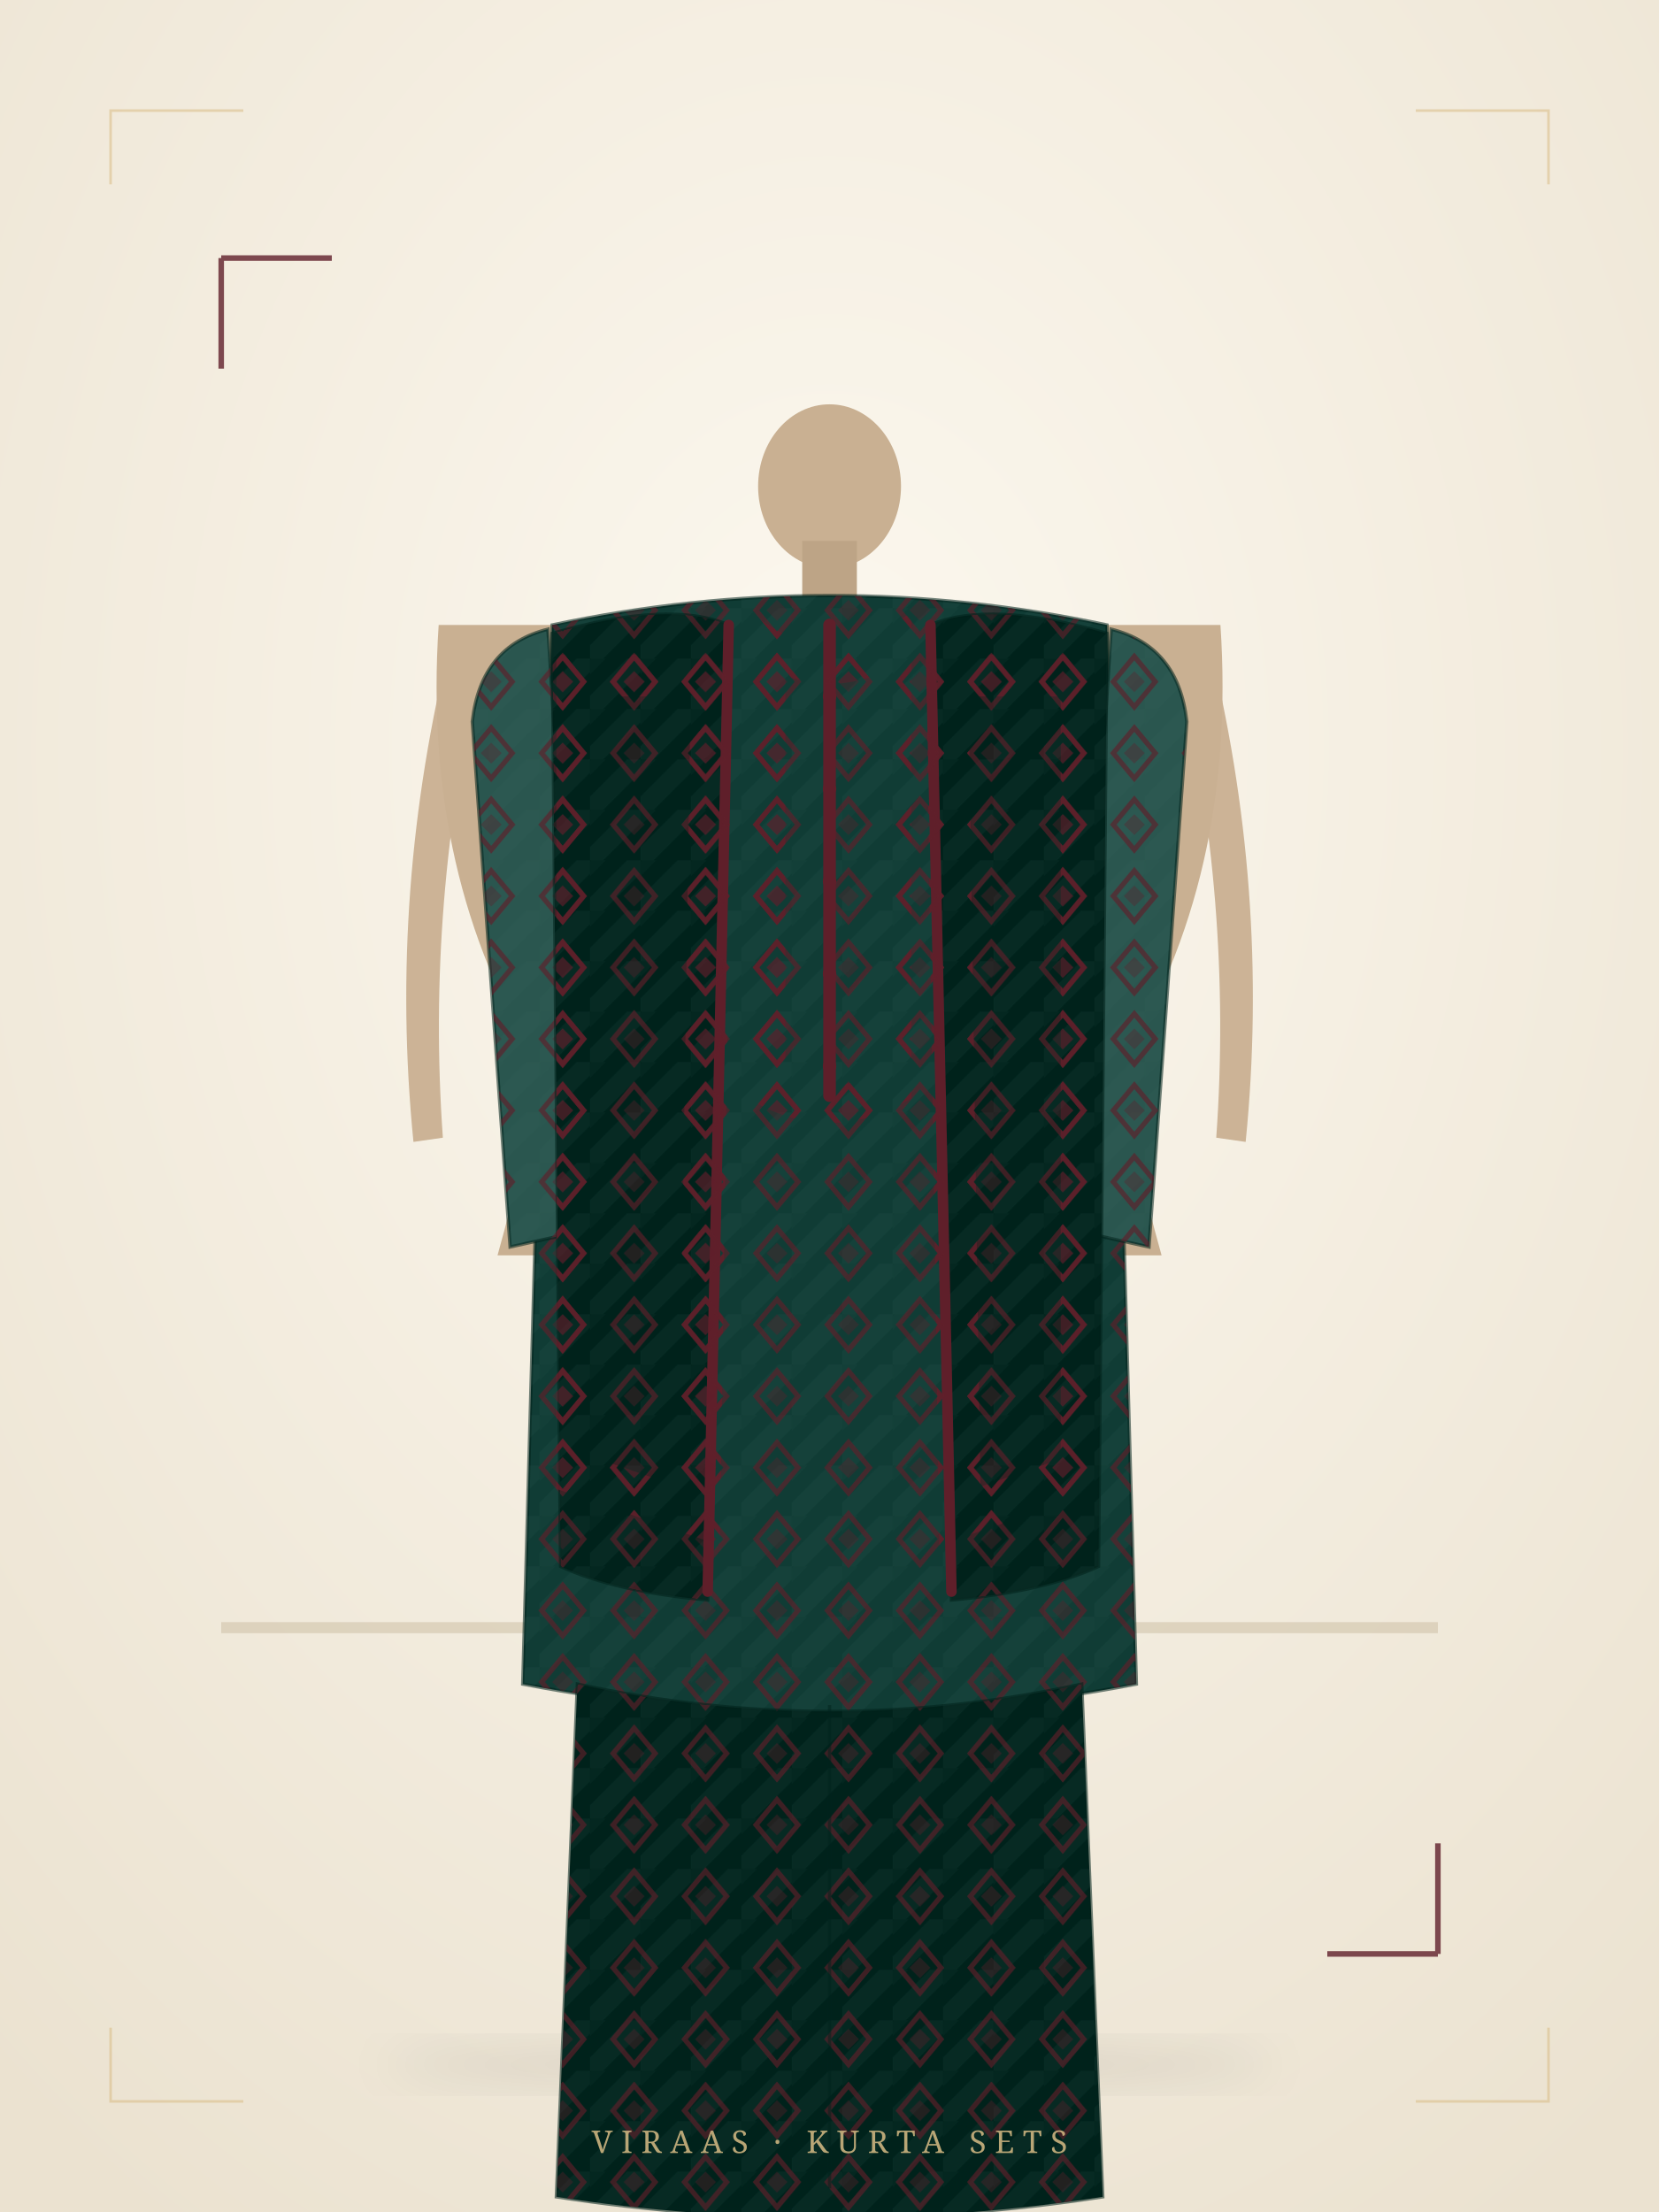
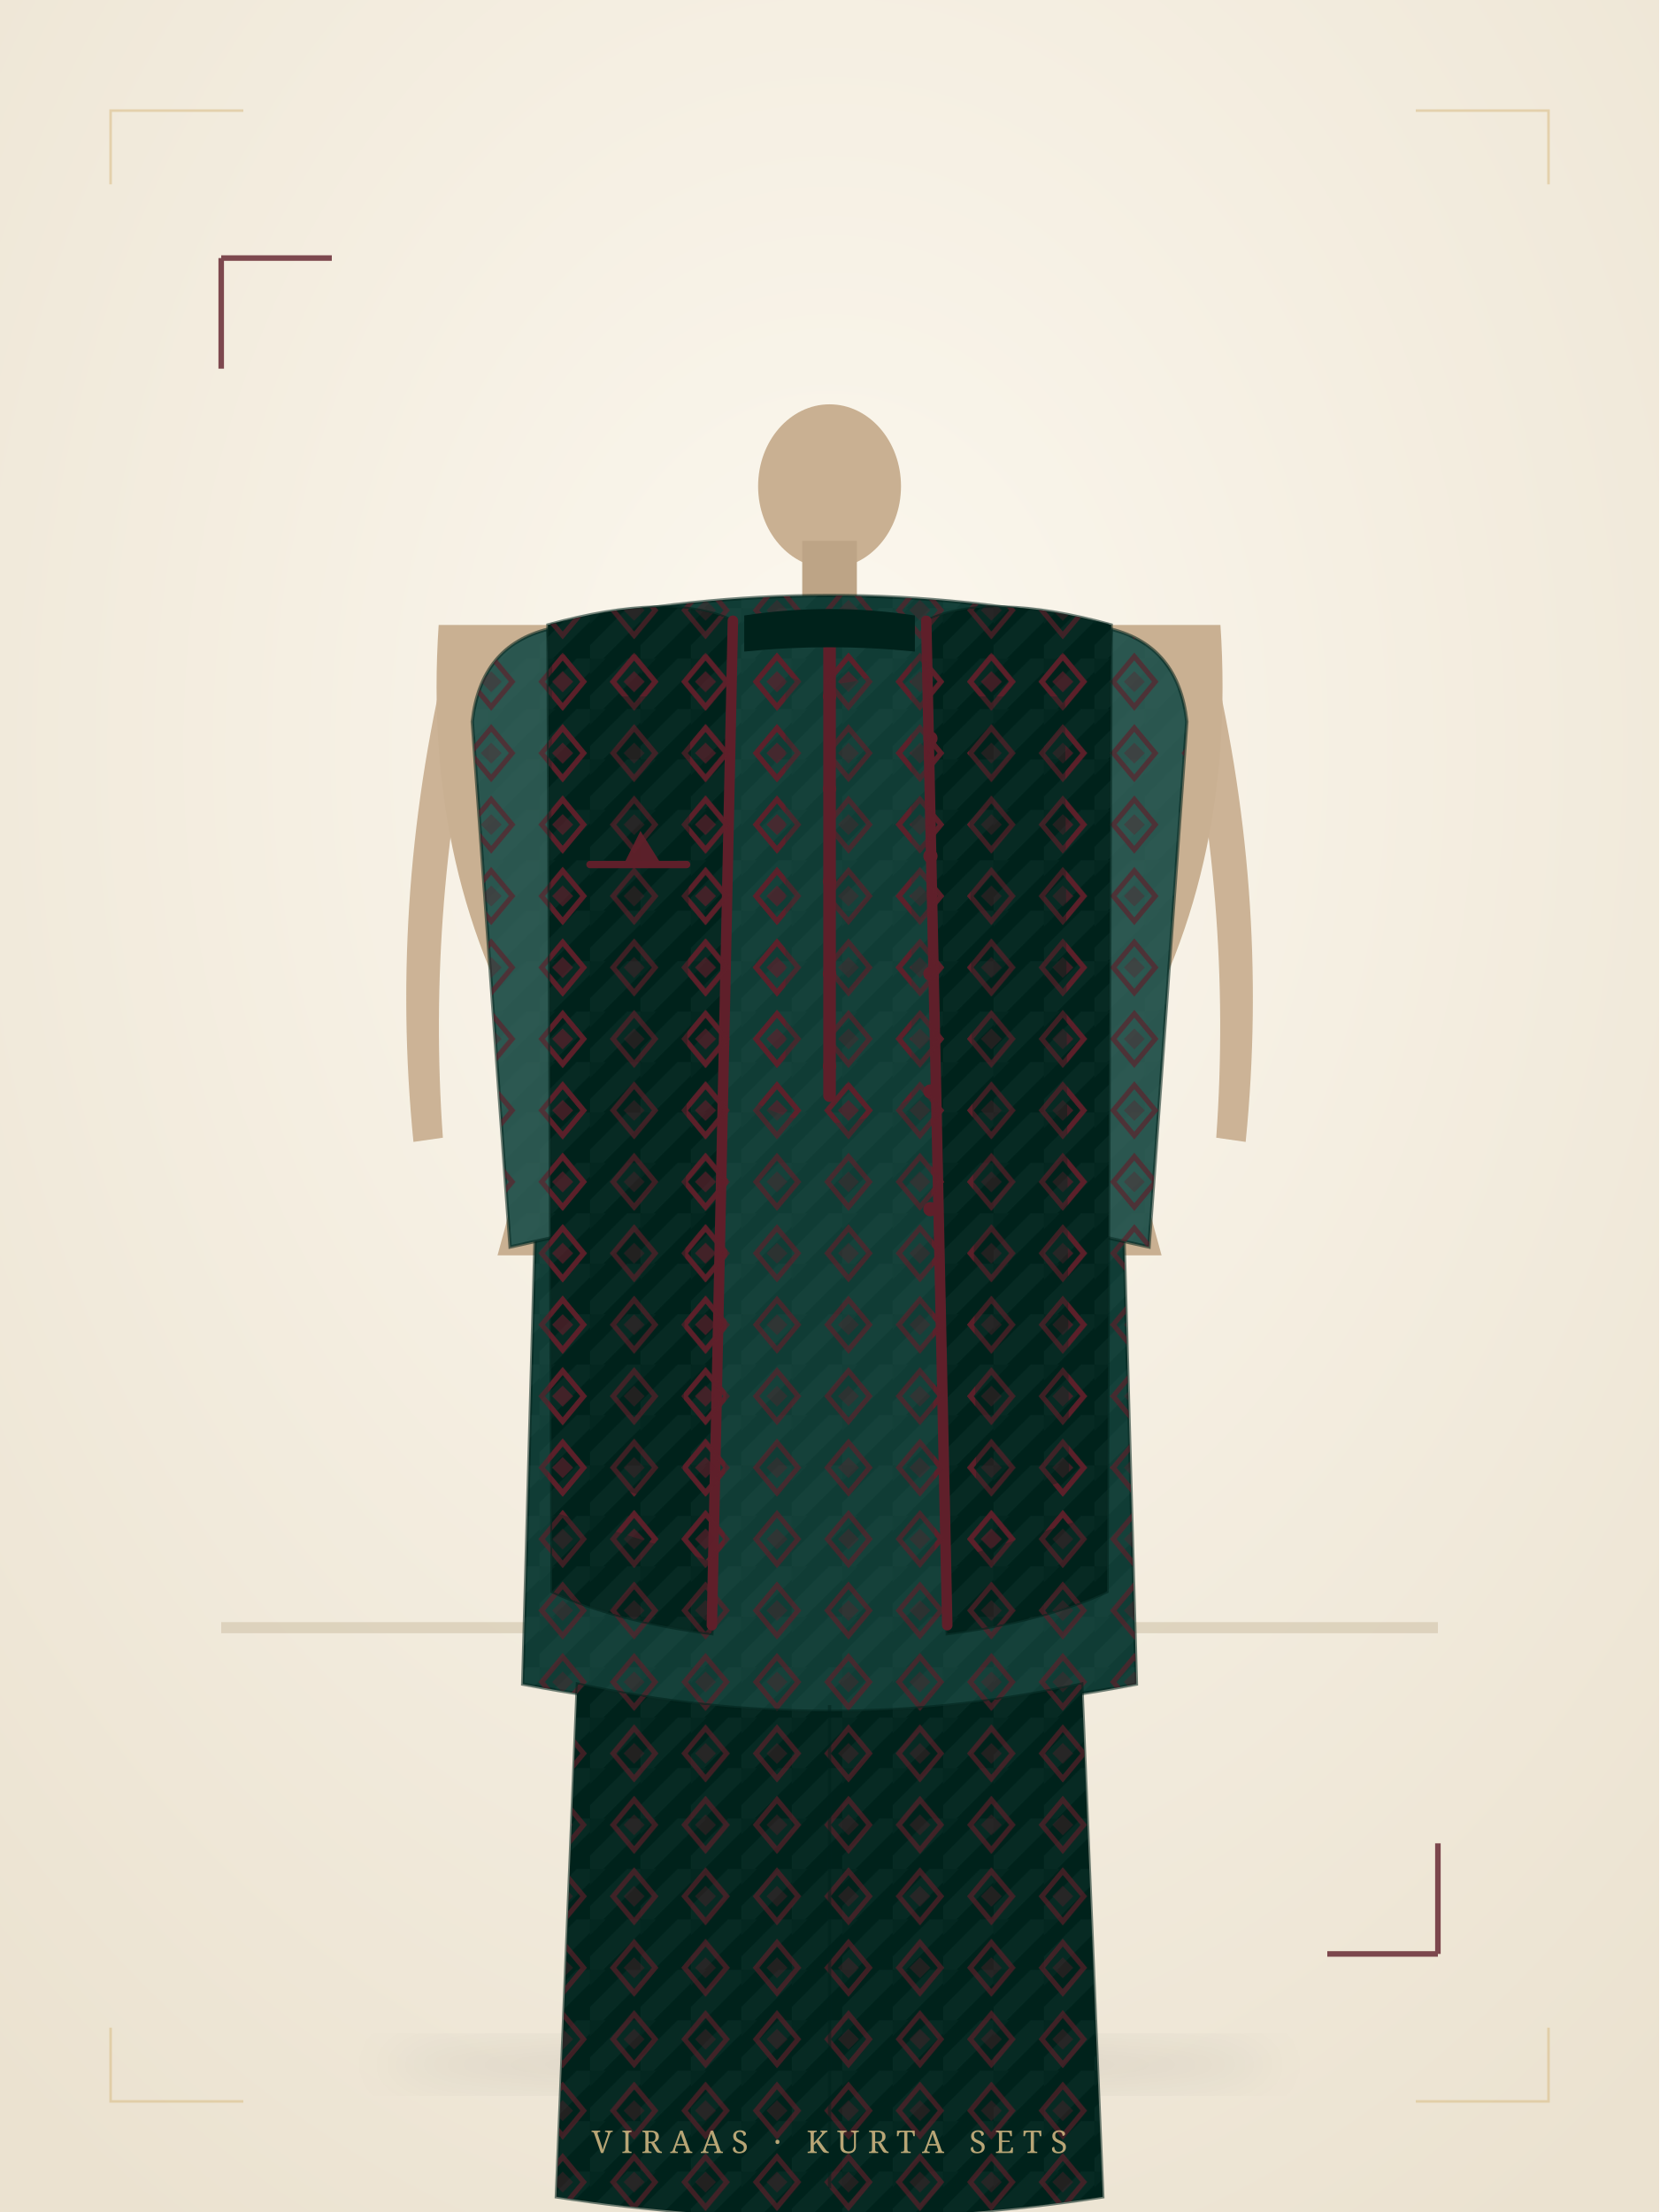
<svg xmlns="http://www.w3.org/2000/svg" viewBox="0 0 900 1200" width="900" height="1200">
  <defs>
    <pattern id="f-vz7ap9c" patternUnits="userSpaceOnUse" width="24" height="24">
      <path d="M-8 32 L32 -8" stroke="#38645d" stroke-width="9" opacity="0.12" />
      <path d="M-8 12 L12 -8" stroke="#38645d" stroke-width="5" opacity="0.08" />
    </pattern>
    <pattern id="k-vz7ap9c" patternUnits="userSpaceOnUse" width="34" height="34">
      <g opacity="0.9">
        <path d="M17 5 l10 12 -10 12 -10 -12z" fill="none" stroke="#5F1F2A" stroke-width="2.4" />
        <path d="M17 12 l5 5 -5 5 -5 -5z" fill="#5F1F2A" opacity="0.55" />
      </g>
    </pattern>
    <radialGradient id="bgA" cx="50%" cy="34%" r="78%">
      <stop offset="0%" stop-color="#FCF8EF" />
      <stop offset="100%" stop-color="#EBE2D0" />
    </radialGradient>
    <filter id="soft">
      <feGaussianBlur stdDeviation="14" />
    </filter>
    <filter id="soft2">
      <feGaussianBlur stdDeviation="5" />
    </filter>
  </defs>
  <rect width="900" height="1200" fill="url(#bgA)" />
  <ellipse cx="450" cy="1120" rx="240" ry="14" fill="#000" opacity="0.09" filter="url(#soft)" />
  <rect x="120" y="880" width="660" height="6" fill="#C9BBA0" opacity="0.5" />
  <g transform="translate(450 640) scale(1.14) translate(-450 -560)">
    <g>
      <ellipse cx="450" cy="230" rx="34" ry="39" fill="#C9B092" />
      <path d="M437 256 h26 v46 h-26z" fill="#bda486" />
      <path d="M270 302 q-30 120 -18 240 l14 -2 q-8 -112 18 -224z" fill="#C9B092" opacity="0.95" />
      <path d="M630 302 q30 120 18 240 l-14 -2 q8 -112 -18 -224z" fill="#C9B092" opacity="0.95" />
      <path d="M264 296 Q256 416 312 506 Q306 546 292 596 L608 596 Q594 546 588 506 Q644 416 636 296 Z" fill="#C9B092" />
    </g>
    <clipPath id="cc-vz7ap9c-1">
      <path d="M318 296 Q450 268 582 296 L596 800 Q450 828 304 800 Z" />
    </clipPath>
    <path d="M318 296 Q450 268 582 296 L596 800 Q450 828 304 800 Z" fill="#103C35" stroke="#00221b" stroke-width="1.6" stroke-opacity="0.55" />
    <g clip-path="url(#cc-vz7ap9c-1)">
      <path d="M318 296 Q450 268 582 296 L596 800 Q450 828 304 800 Z" fill="url(#f-vz7ap9c)" />
      <path d="M318 296 Q450 268 582 296 L596 800 Q450 828 304 800 Z" fill="url(#k-vz7ap9c)" opacity="0.72" />
    </g>
    <path d="M450 296 V520" fill="none" stroke="#5F1F2A" stroke-width="6" stroke-linecap="round" />
    <g>
      <circle cx="450" cy="330" r="3.2" fill="#5F1F2A" />
      <circle cx="450" cy="374" r="3.2" fill="#5F1F2A" />
      <circle cx="450" cy="418" r="3.2" fill="#5F1F2A" />
      <circle cx="450" cy="462" r="3.2" fill="#5F1F2A" />
      <circle cx="450" cy="506" r="3.2" fill="#5F1F2A" />
    </g>
    <clipPath id="cc-vz7ap9c-2">
      <path d="M316 298 q-32 8 -36 44 l18 250 l36 -8 z" />
    </clipPath>
    <path d="M316 298 q-32 8 -36 44 l18 250 l36 -8 z" fill="#2a564f" stroke="#00221b" stroke-width="1.6" stroke-opacity="0.55" />
    <g clip-path="url(#cc-vz7ap9c-2)">
      <path d="M316 298 q-32 8 -36 44 l18 250 l36 -8 z" fill="url(#f-vz7ap9c)" />
      <path d="M316 298 q-32 8 -36 44 l18 250 l36 -8 z" fill="url(#k-vz7ap9c)" opacity="0.72" />
    </g>
    <clipPath id="cc-vz7ap9c-3">
      <path d="M584 298 q32 8 36 44 l-18 250 l-36 -8 z" />
    </clipPath>
    <path d="M584 298 q32 8 36 44 l-18 250 l-36 -8 z" fill="#2a564f" stroke="#00221b" stroke-width="1.6" stroke-opacity="0.55" />
    <g clip-path="url(#cc-vz7ap9c-3)">
      <path d="M584 298 q32 8 36 44 l-18 250 l-36 -8 z" fill="url(#f-vz7ap9c)" />
      <path d="M584 298 q32 8 36 44 l-18 250 l-36 -8 z" fill="url(#k-vz7ap9c)" opacity="0.72" />
    </g>
    <path d="M420 306 q30 18 60 0 l0 210 q-30 16 -60 0z" fill="none" stroke="url(#k-vz7ap9c)" stroke-width="18" stroke-linecap="round" opacity="0.95" />
    <clipPath id="cc-vz7ap9c-4">
      <path d="M330 800 Q450 826 570 800 L580 1044 Q450 1064 320 1044 Z" />
    </clipPath>
    <path d="M330 800 Q450 826 570 800 L580 1044 Q450 1064 320 1044 Z" fill="#00221b" stroke="#00221b" stroke-width="1.6" stroke-opacity="0.55" />
    <g clip-path="url(#cc-vz7ap9c-4)">
      <path d="M330 800 Q450 826 570 800 L580 1044 Q450 1064 320 1044 Z" fill="url(#f-vz7ap9c)" />
      <path d="M330 800 Q450 826 570 800 L580 1044 Q450 1064 320 1044 Z" fill="url(#k-vz7ap9c)" opacity="0.72" />
    </g>
    <g stroke="#00221b" stroke-width="1.6" opacity="0.5" fill="none">
      <path d="M450 810 V1040" />
    </g>
    <g fill="#2A2E2C" opacity="0.95">
      <path d="M392 1062 q-16 18 6 24 h46 q10 -12 -4 -24z" />
      <path d="M508 1062 q16 18 -6 24 h-46 q-10 -12 4 -24z" />
    </g>
    <clipPath id="cc-vz7ap9c-5">
-       <path d="M318 300 Q374 284 402 296 L392 760 Q348 756 322 744 Z" />
+       <path d="M316 296 Q374 280 404 294 L394 776 Q348 770 318 756 Z" />
    </clipPath>
-     <path d="M318 300 Q374 284 402 296 L392 760 Q348 756 322 744 Z" fill="#00221b" stroke="#00221b" stroke-width="1.6" stroke-opacity="0.55" />
+     <path d="M316 296 Q374 280 404 294 L394 776 Q348 770 318 756 Z" fill="#00221b" stroke="#00221b" stroke-width="1.6" stroke-opacity="0.55" />
    <g clip-path="url(#cc-vz7ap9c-5)">
-       <path d="M318 300 Q374 284 402 296 L392 760 Q348 756 322 744 Z" fill="url(#f-vz7ap9c)" />
-       <path d="M318 300 Q374 284 402 296 L392 760 Q348 756 322 744 Z" fill="url(#k-vz7ap9c)" opacity="0.72" />
+       <path d="M316 296 Q374 280 404 294 L394 776 Q348 770 318 756 Z" fill="url(#f-vz7ap9c)" />
+       <path d="M316 296 Q374 280 404 294 L394 776 Q348 770 318 756 Z" fill="url(#k-vz7ap9c)" opacity="0.72" />
    </g>
    <clipPath id="cc-vz7ap9c-6">
-       <path d="M582 300 Q526 284 498 296 L508 760 Q552 756 578 744 Z" />
+       <path d="M584 296 Q526 280 496 294 L506 776 Q552 770 582 756 Z" />
    </clipPath>
-     <path d="M582 300 Q526 284 498 296 L508 760 Q552 756 578 744 Z" fill="#00221b" stroke="#00221b" stroke-width="1.6" stroke-opacity="0.55" />
+     <path d="M584 296 Q526 280 496 294 L506 776 Q552 770 582 756 Z" fill="#00221b" stroke="#00221b" stroke-width="1.6" stroke-opacity="0.55" />
    <g clip-path="url(#cc-vz7ap9c-6)">
-       <path d="M582 300 Q526 284 498 296 L508 760 Q552 756 578 744 Z" fill="url(#f-vz7ap9c)" />
-       <path d="M582 300 Q526 284 498 296 L508 760 Q552 756 578 744 Z" fill="url(#k-vz7ap9c)" opacity="0.72" />
+       <path d="M584 296 Q526 280 496 294 L506 776 Q552 770 582 756 Z" fill="url(#f-vz7ap9c)" />
+       <path d="M584 296 Q526 280 496 294 L506 776 Q552 770 582 756 Z" fill="url(#k-vz7ap9c)" opacity="0.72" />
    </g>
-     <path d="M402 296 L392 756" fill="none" stroke="#5F1F2A" stroke-width="5" stroke-linecap="round" />
-     <path d="M498 296 L508 756" fill="none" stroke="#5F1F2A" stroke-width="5" stroke-linecap="round" />
-     <path d="M330 320 L394 320 L388 720 L330 700 Z" fill="none" stroke="url(#k-vz7ap9c)" stroke-width="20" stroke-linecap="round" opacity="0.95" />
-     <path d="M570 320 L506 320 L512 720 L570 700 Z" fill="none" stroke="url(#k-vz7ap9c)" stroke-width="20" stroke-linecap="round" opacity="0.95" />
+     <path d="M410 292 q40 -6 80 0 v16 q-40 -4 -80 0z" fill="#00221b" stroke="#00221b" stroke-width="1.2" />
+     <path d="M404 294 L394 772" fill="none" stroke="#5F1F2A" stroke-width="5" stroke-linecap="round" />
+     <path d="M496 294 L506 772" fill="none" stroke="#5F1F2A" stroke-width="5" stroke-linecap="round" />
+     <path d="M336 410 h46" stroke="#5F1F2A" stroke-width="3.5" stroke-linecap="round" />
+     <path d="M352 410 l8 -16 l10 16z" fill="#5F1F2A" opacity="0.95" />
+     <g>
+       <circle cx="498" cy="350" r="3.4" fill="#5F1F2A" />
+       <circle cx="498" cy="406" r="3.4" fill="#5F1F2A" />
+       <circle cx="498" cy="462" r="3.4" fill="#5F1F2A" />
+       <circle cx="498" cy="518" r="3.4" fill="#5F1F2A" />
+       <circle cx="498" cy="574" r="3.4" fill="#5F1F2A" />
+     </g>
+     <path d="M328 320 L394 320 L390 730 L326 710 Z" fill="none" stroke="url(#k-vz7ap9c)" stroke-width="20" stroke-linecap="round" opacity="0.95" />
+     <path d="M572 320 L506 320 L510 730 L574 710 Z" fill="none" stroke="url(#k-vz7ap9c)" stroke-width="20" stroke-linecap="round" opacity="0.95" />
  </g>
  <g fill="none" stroke="#5F1F2A" stroke-width="3" opacity="0.8">
    <path d="M120 140 h60 M120 140 v60" />
    <path d="M720 1060 h60 M780 1000 v60" />
  </g>
  <g fill="none" stroke="#D8BC85" opacity="0.55" stroke-width="1.4">
    <path d="M60 100 V60 H132" />
    <path d="M768 60 H840 V100" />
    <path d="M60 1100 V1140 H132" />
    <path d="M768 1140 H840 V1100" />
  </g>
  <text x="450" y="1168" text-anchor="middle" font-family="Georgia, serif" font-size="17" letter-spacing="4.6" fill="#D8BC85" opacity="0.85">VIRAAS · KURTA SETS</text>
</svg>
